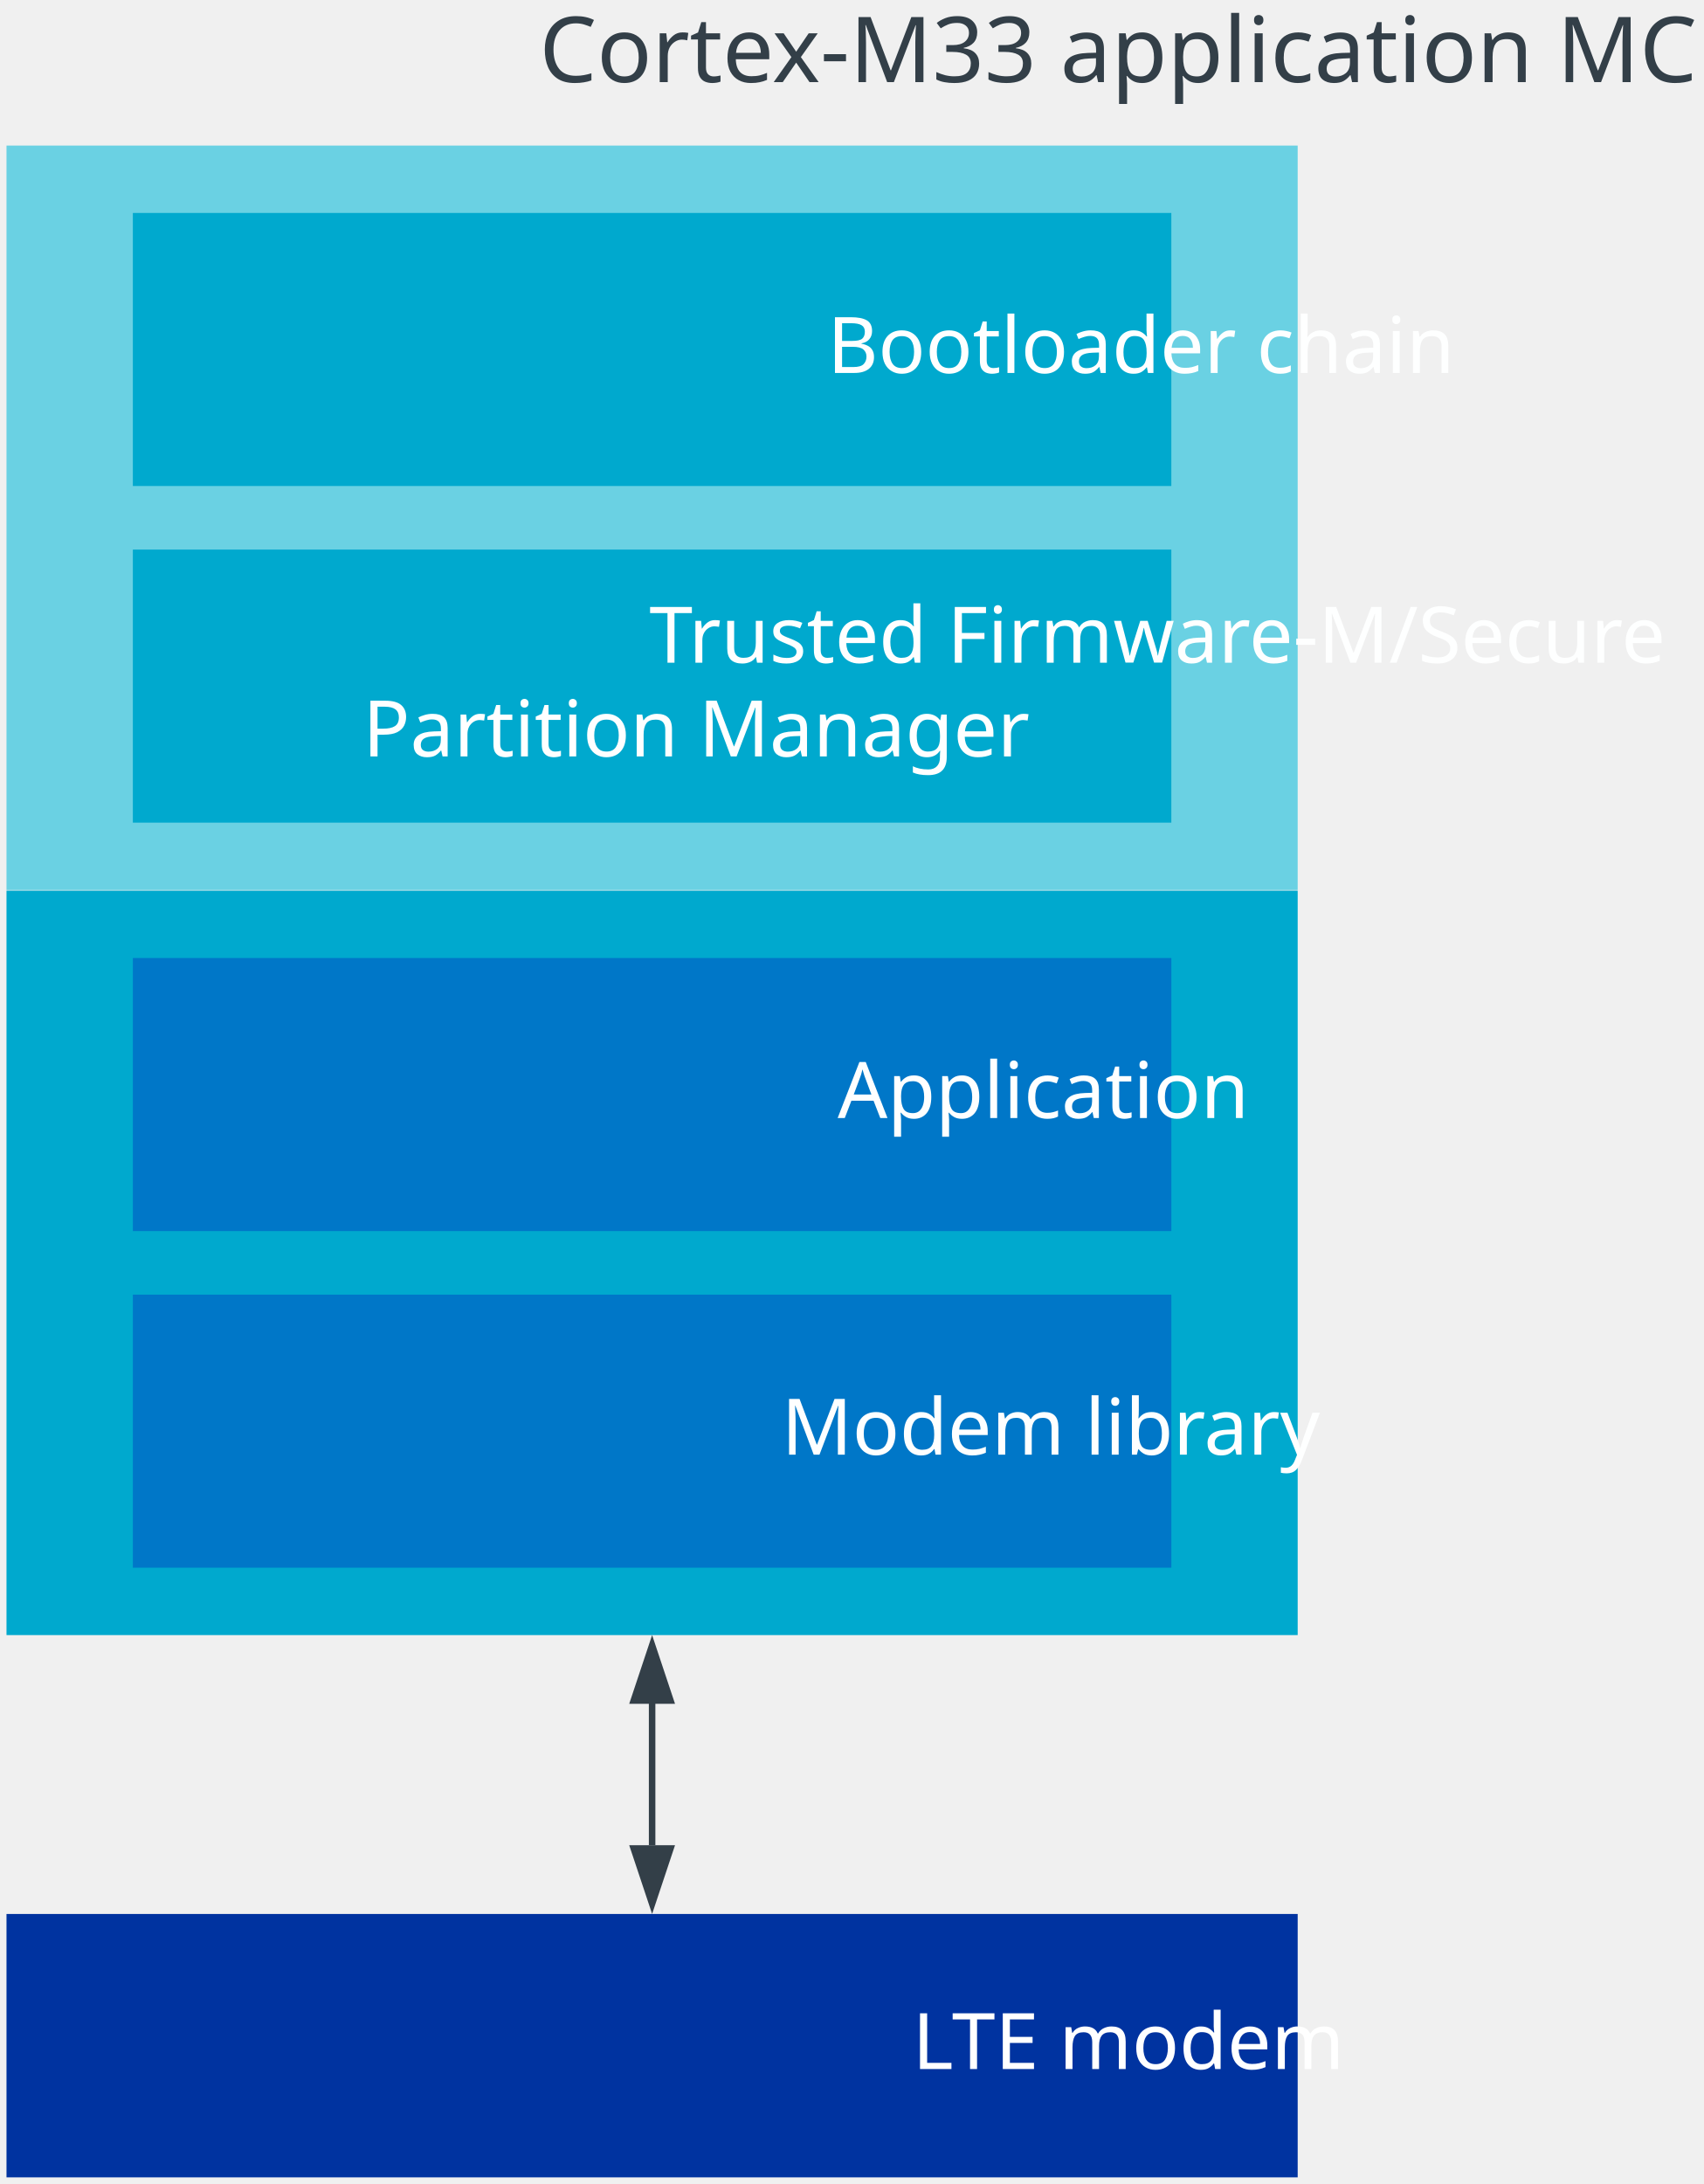
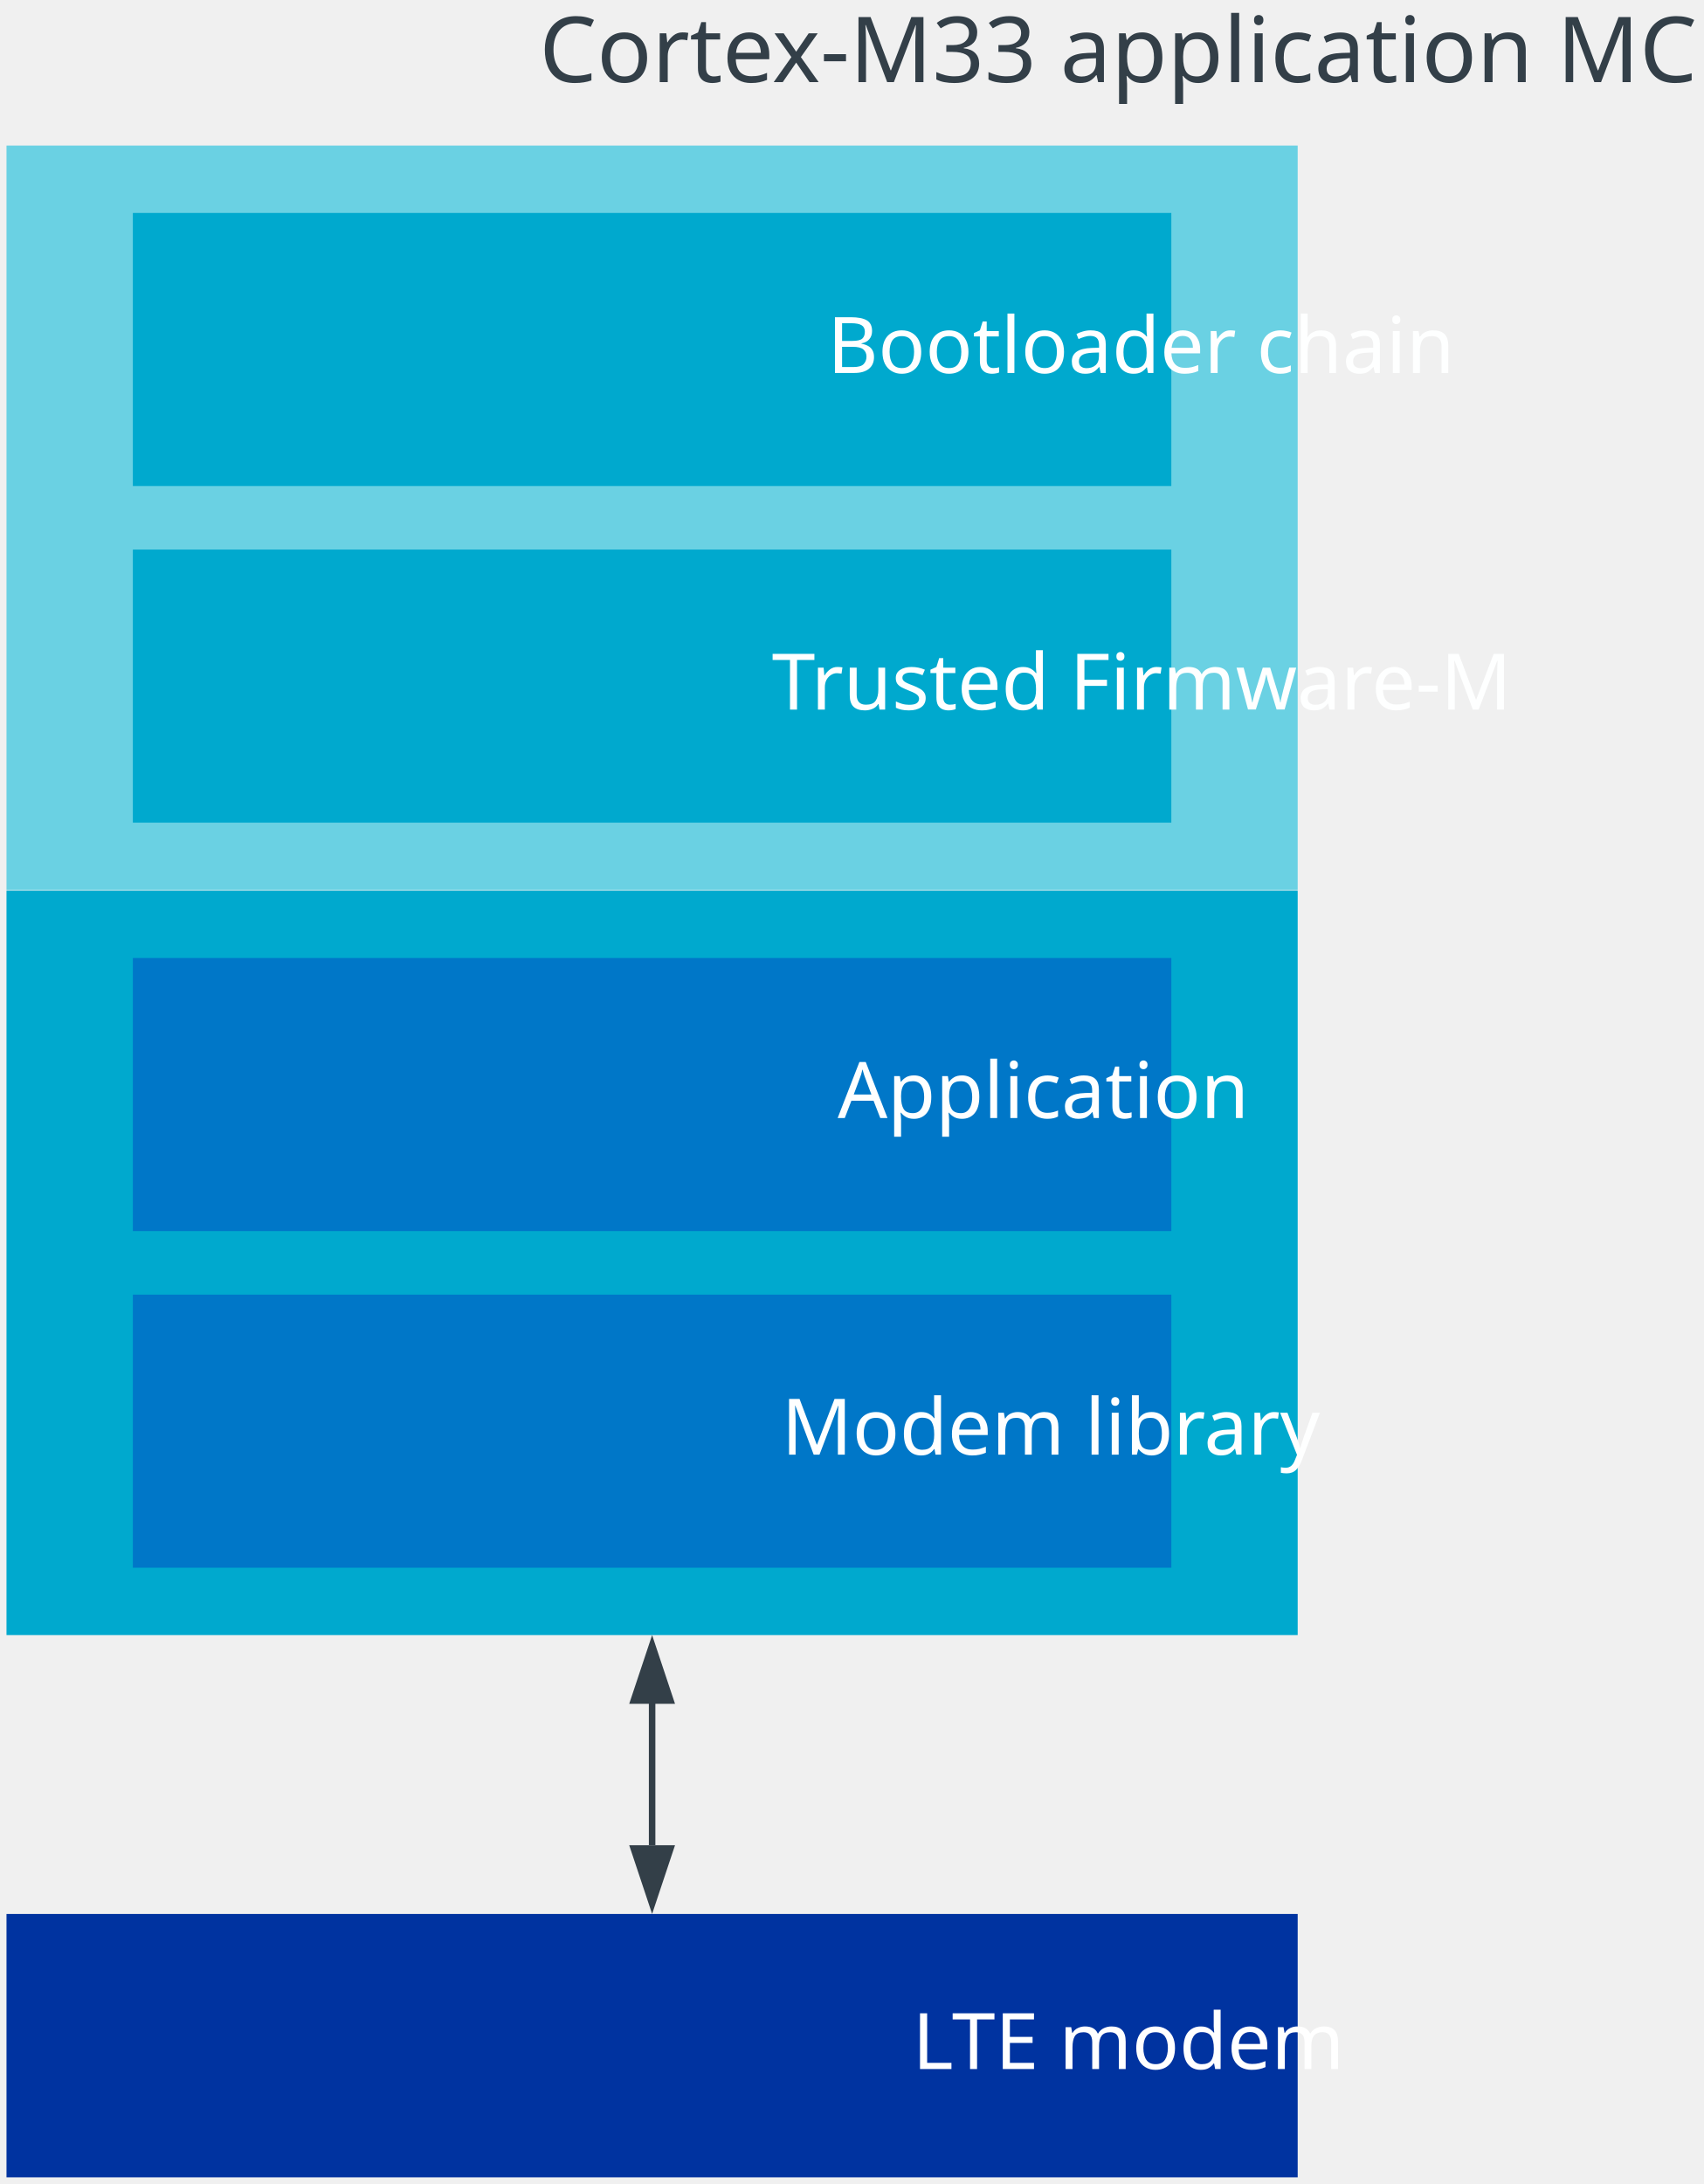
<svg xmlns="http://www.w3.org/2000/svg" xmlns:ns1="http://schemas.microsoft.com/visio/2003/SVGExtensions/" xmlns:xlink="http://www.w3.org/1999/xlink" width="3.636in" height="4.66in" viewBox="0 0 261.819 335.512" xml:space="preserve" color-interpolation-filters="sRGB" class="st15">
  <ns1:documentProperties ns1:langID="1035" ns1:viewMarkup="false" />
  <style type="text/css">
	
		.st1 {fill:none;stroke:none;stroke-width:1}
		.st2 {fill:none;stroke:none;stroke-linecap:butt;stroke-width:0.75}
		.st3 {fill:#333f48;font-family:Calibri;font-size:1em}
		.st4 {fill:#333f48;font-family:Calibri;font-size:1.167em}
		.st5 {font-size:1em}
		.st6 {fill:#0033a0;stroke:none;stroke-width:1}
		.st7 {fill:#0033a0;stroke:none;stroke-linecap:butt;stroke-width:0.75}
		.st8 {fill:#ffffff;font-family:Calibri;font-size:1em}
		.st9 {fill:#00a9ce;stroke:none;stroke-width:1}
		.st10 {fill:#6ad1e3;stroke:none;stroke-width:1}
		.st11 {fill:#0077c8;stroke:none;stroke-width:1}
		.st12 {fill:#feffff;font-family:Calibri;font-size:1em}
		.st13 {marker-end:url(#mrkr13-41);marker-start:url(#mrkr13-39);stroke:#333f48;stroke-linecap:butt;stroke-width:1}
		.st14 {fill:#333f48;fill-opacity:1;stroke:#333f48;stroke-opacity:1;stroke-width:0.284}
		.st15 {fill:none;fill-rule:evenodd;font-size:12px;overflow:visible;stroke-linecap:square;stroke-miterlimit:3}
	
	</style>
  <defs id="Markers">
    <g id="lend13">
      <path d="M 3 1 L 0 0 L 3 -1 L 3 1 " style="stroke:none" />
    </g>
    <marker id="mrkr13-39" class="st14" ns1:arrowType="13" ns1:arrowSize="2" ns1:setback="10.2" refX="10.2" orient="auto" markerUnits="strokeWidth" overflow="visible">
      <use xlink:href="#lend13" transform="scale(3.52) " />
    </marker>
    <marker id="mrkr13-41" class="st14" ns1:arrowType="13" ns1:arrowSize="2" ns1:setback="10.56" refX="-10.56" orient="auto" markerUnits="strokeWidth" overflow="visible">
      <use xlink:href="#lend13" transform="scale(-3.52,-3.52) " />
    </marker>
  </defs>
  <g ns1:mID="0" ns1:index="1" ns1:groupContext="foregroundPage">
    <ns1:pageProperties ns1:drawingScale="0.0393701" ns1:pageScale="0.0393701" ns1:drawingUnits="24" ns1:shadowOffsetX="8.50394" ns1:shadowOffsetY="-8.50394" />
    <ns1:layer ns1:name="Connector" ns1:index="0" />
    <g id="group1739-1" transform="translate(201.356,-125.798)" ns1:mID="1739" ns1:groupContext="group">
      <ns1:userDefs />
      <g id="shape1740-2" ns1:mID="1740" ns1:groupContext="shape">
        <rect x="0" y="302.914" width="33.238" height="32.598" class="st1" />
      </g>
      <g id="shape1741-4" ns1:mID="1741" ns1:groupContext="shape" transform="translate(3.42862,-9.09837)">
        <ns1:textBlock ns1:margins="rect(0,0,0,0)" ns1:tabSpace="42.5197" />
        <ns1:textRect cx="28.142" cy="328.312" width="56.29" height="14.4" />
        <rect x="0" y="321.112" width="56.284" height="14.4" class="st2" />
        <text x="-0" y="331.91" class="st3" ns1:langID="1035">
          <ns1:paragraph />
          <ns1:tabList />Non-secure</text>
      </g>
    </g>
    <g id="shape1745-7" ns1:mID="1745" ns1:groupContext="shape" transform="translate(1,-319.912)">
      <ns1:textBlock ns1:margins="rect(0,0,0,0)" ns1:tabSpace="42.5197" />
      <ns1:textRect cx="99.213" cy="328.312" width="198.43" height="14.4" />
      <rect x="0" y="321.112" width="198.425" height="14.4" class="st2" />
      <text x="16.34" y="332.51" class="st4" ns1:langID="1035">
        <ns1:paragraph ns1:horizAlign="1" />
        <ns1:tabList />Cortex-M33 <tspan class="st5" ns1:langID="1033">a</tspan>pplication MCU</text>
    </g>
    <g id="group1746-11" transform="translate(1,-1)" ns1:mID="1746" ns1:groupContext="group">
      <ns1:userDefs />
      <g id="shape1747-12" ns1:mID="1747" ns1:groupContext="shape">
        <rect x="0" y="295.045" width="198.425" height="40.467" class="st6" />
      </g>
      <g id="shape1748-14" ns1:mID="1748" ns1:groupContext="shape" transform="translate(70.59,-13.038)">
        <ns1:textBlock ns1:margins="rect(0,0,0,0)" ns1:tabSpace="42.5197" />
        <ns1:textRect cx="54.001" cy="328.312" width="108.01" height="14.4" />
        <rect x="0" y="321.112" width="108.001" height="14.4" class="st7" />
        <text x="-0" y="331.91" class="st8" ns1:langID="1035">
          <ns1:paragraph />
          <ns1:tabList />LTE modem</text>
      </g>
    </g>
    <g id="shape1749-17" ns1:mID="1749" ns1:groupContext="shape" transform="translate(1,-84.3146)">
      <rect x="0" y="221.135" width="198.425" height="114.377" class="st9" />
    </g>
    <g id="shape1751-19" ns1:mID="1751" ns1:groupContext="shape" transform="translate(1,-198.79)">
      <rect x="0" y="221.135" width="198.425" height="114.377" class="st10" />
    </g>
    <g id="group1764-21" transform="translate(200.168,-239.892)" ns1:mID="1764" ns1:groupContext="group">
      <ns1:userDefs />
      <g id="shape1765-22" ns1:mID="1765" ns1:groupContext="shape">
        <rect x="0" y="302.914" width="32.016" height="32.598" class="st1" />
      </g>
      <g id="shape1766-24" ns1:mID="1766" ns1:groupContext="shape" transform="translate(4.70949,-9.09837)">
        <ns1:textBlock ns1:margins="rect(0,0,0,0)" ns1:tabSpace="42.5197" />
        <ns1:textRect cx="24.643" cy="328.312" width="49.29" height="14.4" />
        <rect x="0" y="321.112" width="49.286" height="14.4" class="st2" />
        <text x="0" y="331.91" class="st3" ns1:langID="1035">
          <ns1:paragraph />
          <ns1:tabList />Secure</text>
      </g>
    </g>
    <g id="shape1775-27" ns1:mID="1775" ns1:groupContext="shape" transform="translate(20.417,-146.387)">
      <ns1:textBlock ns1:margins="rect(0,0,0,0)" ns1:tabSpace="42.5197" />
      <ns1:textRect cx="79.796" cy="314.536" width="159.6" height="41.953" />
      <rect x="0" y="293.559" width="159.591" height="41.953" class="st11" />
      <text x="52.15" y="318.14" class="st12" ns1:langID="1033">
        <ns1:paragraph ns1:horizAlign="1" />
        <ns1:tabList />Application</text>
    </g>
    <g id="shape1776-30" ns1:mID="1776" ns1:groupContext="shape" transform="translate(20.417,-94.6662)">
      <ns1:textBlock ns1:margins="rect(0,0,0,0)" ns1:tabSpace="42.5197" />
      <ns1:textRect cx="79.796" cy="314.536" width="159.6" height="41.953" />
      <rect x="0" y="293.559" width="159.591" height="41.953" class="st11" />
      <text x="43.53" y="318.14" class="st12" ns1:langID="1033">
        <ns1:paragraph ns1:horizAlign="1" />
        <ns1:tabList />Modem library</text>
    </g>
    <g id="shape1783-33" ns1:mID="1783" ns1:groupContext="shape" ns1:layerMember="0" transform="translate(93.1259,-84.3146)">
      <path d="M7.09 345.71 L7.09 346.07 L7.09 367.8" class="st13" />
    </g>
    <g id="group1784-42" transform="translate(20.417,-209.141)" ns1:mID="1784" ns1:groupContext="group">
      <g id="shape1767-43" ns1:mID="1767" ns1:groupContext="shape">
        <ns1:textBlock ns1:margins="rect(0,0,0,0)" ns1:tabSpace="42.5197" />
        <ns1:textRect cx="79.796" cy="314.536" width="159.6" height="41.953" />
        <rect x="0" y="293.559" width="159.591" height="41.953" class="st9" />
-         <text x="10.72" y="310.94" class="st12" ns1:langID="1044">
+         <text x="29.55" y="318.14" class="st12" ns1:langID="1044">
          <ns1:paragraph ns1:horizAlign="1" />
-           <ns1:tabList />Trusted Firmware-M/Secure <tspan x="35.35" dy="1.2em" class="st5">Partition Manager</tspan>
-         </text>
+           <ns1:tabList />Trusted Firmware-M</text>
      </g>
-       <g id="shape1769-47" ns1:mID="1769" ns1:groupContext="shape" transform="translate(0,-51.721)">
+       <g id="shape1769-46" ns1:mID="1769" ns1:groupContext="shape" transform="translate(0,-51.721)">
        <ns1:textBlock ns1:margins="rect(0,0,0,0)" ns1:tabSpace="42.5197" />
        <ns1:textRect cx="79.796" cy="314.536" width="159.6" height="41.953" />
        <rect x="0" y="293.559" width="159.591" height="41.953" class="st9" />
        <text x="38.1" y="318.14" class="st12" ns1:langID="1044">
          <ns1:paragraph ns1:horizAlign="1" />
          <ns1:tabList />Bootloader chain</text>
      </g>
    </g>
  </g>
</svg>
